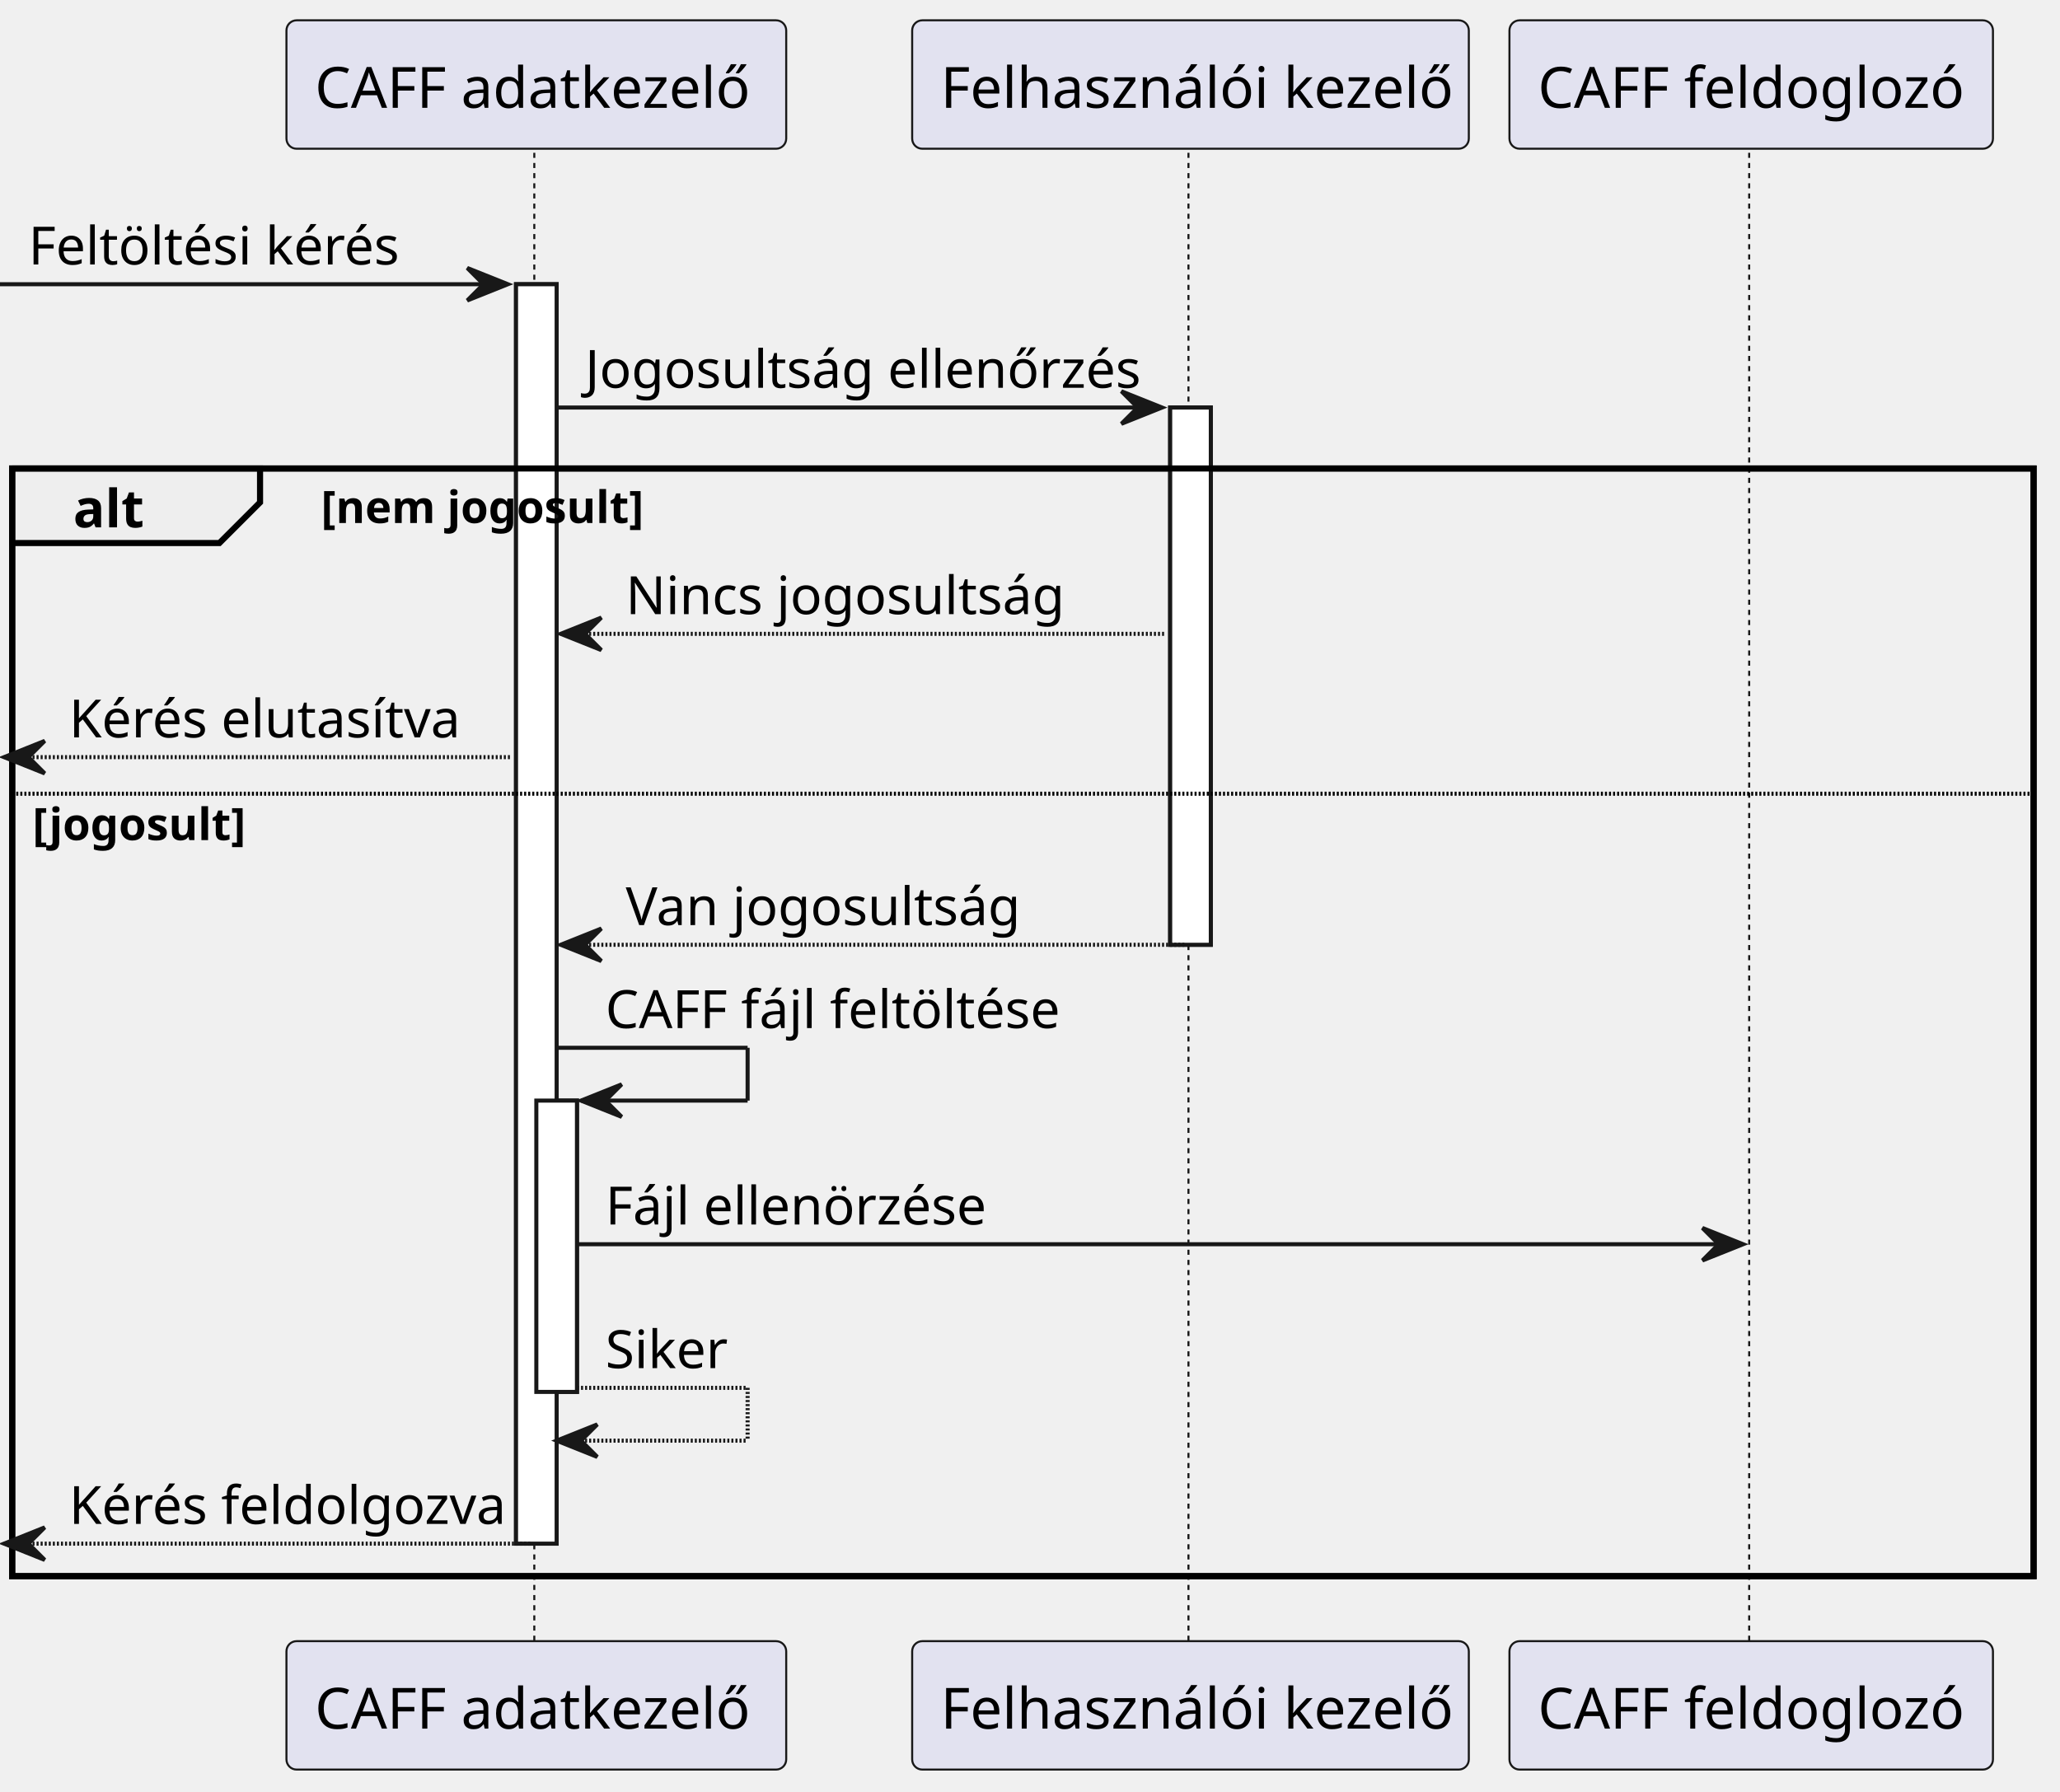
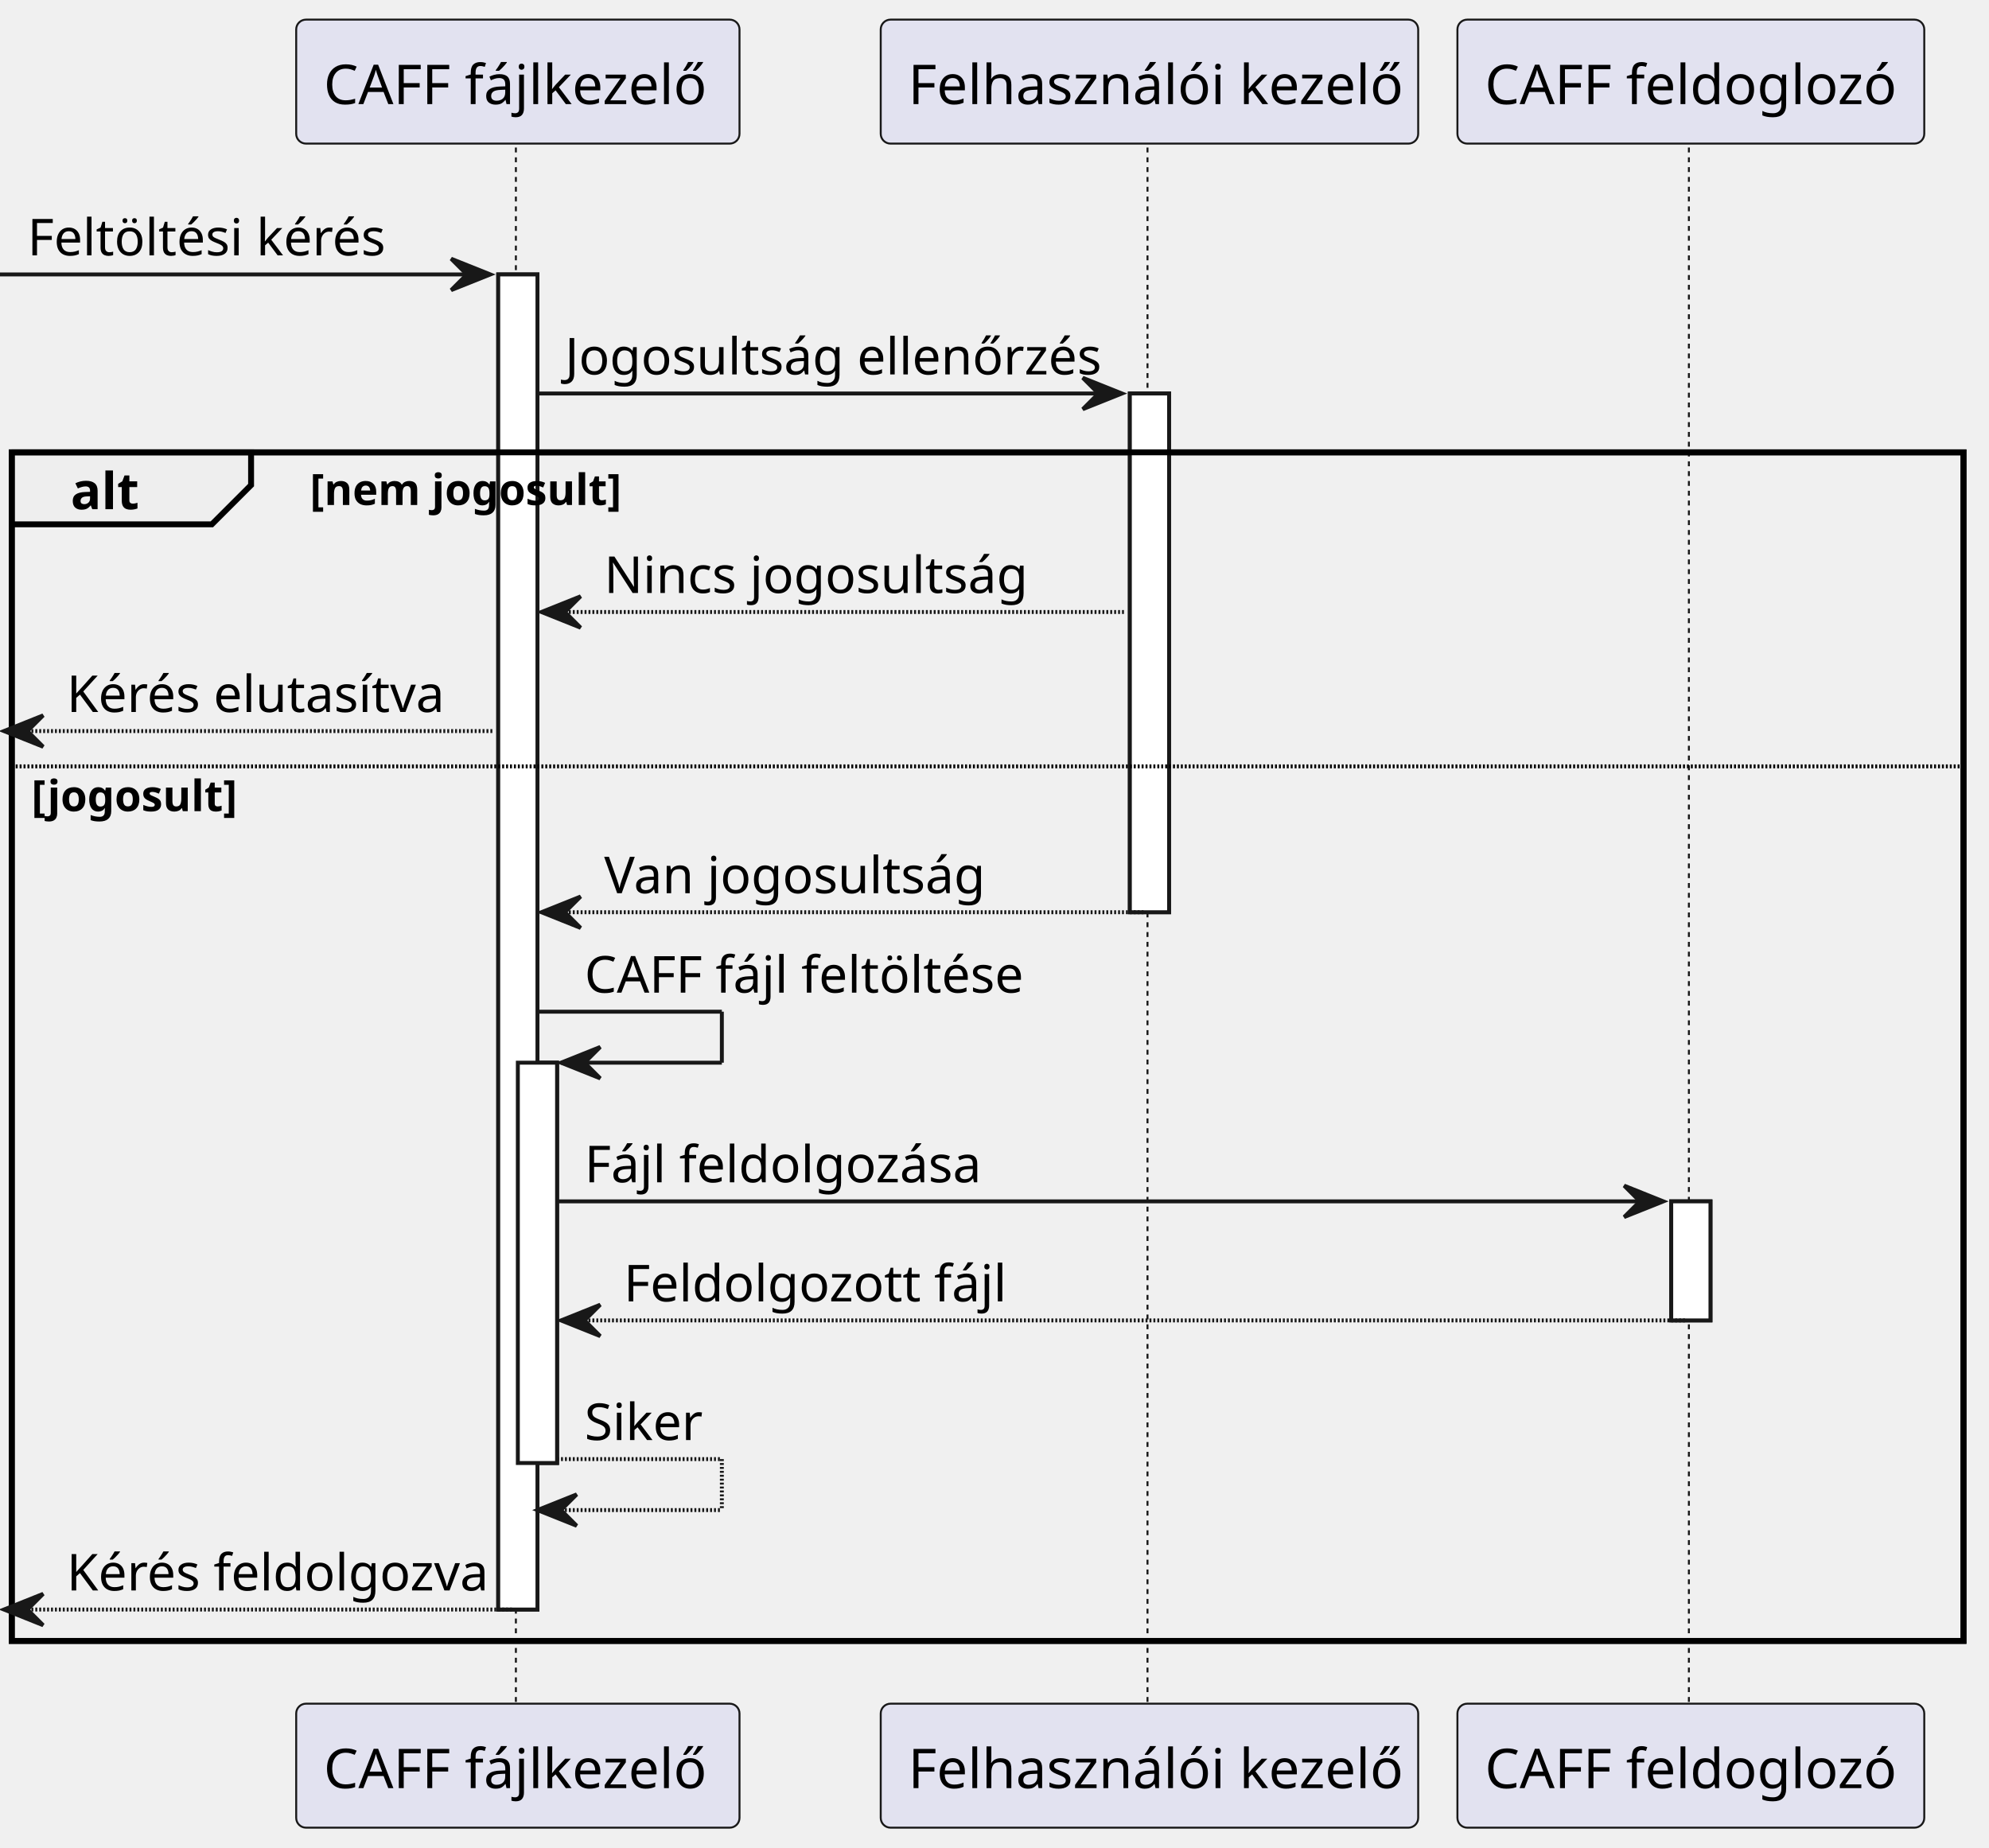
- <svg xmlns="http://www.w3.org/2000/svg" contentStyleType="text/css" height="1764px" preserveAspectRatio="none" style="width:2028px;height:1764px;background:#FFFFFF;" version="1.1" viewBox="0 0 2028 1764" width="2028px" zoomAndPan="magnify">
+ <svg xmlns="http://www.w3.org/2000/svg" contentStyleType="text/css" height="1884px" preserveAspectRatio="none" style="width:2028px;height:1884px;background:#FFFFFF;" version="1.1" viewBox="0 0 2028 1884" width="2028px" zoomAndPan="magnify">
  <defs />
  <g>
-     <rect fill="#FFFFFF" height="1240" style="stroke:#181818;stroke-width:4.0;" width="40" x="508" y="279.844" />
-     <rect fill="#FFFFFF" height="286.812" style="stroke:#181818;stroke-width:4.0;" width="40" x="528" y="1083.625" />
+     <rect fill="#FFFFFF" height="1361.406" style="stroke:#181818;stroke-width:4.0;" width="40" x="508" y="279.844" />
+     <rect fill="#FFFFFF" height="408.219" style="stroke:#181818;stroke-width:4.0;" width="40" x="528" y="1083.625" />
    <rect fill="#FFFFFF" height="528.969" style="stroke:#181818;stroke-width:4.0;" width="40" x="1152" y="401.25" />
-     <rect fill="none" height="1090.594" style="stroke:#000000;stroke-width:6.0;" width="1990" x="12" y="461.25" />
-     <line style="stroke:#181818;stroke-width:2.0;stroke-dasharray:5.0,5.0;" x1="526" x2="526" y1="150.438" y2="1619.844" />
-     <line style="stroke:#181818;stroke-width:2.0;stroke-dasharray:5.0,5.0;" x1="1170" x2="1170" y1="150.438" y2="1619.844" />
-     <line style="stroke:#181818;stroke-width:2.0;stroke-dasharray:5.0,5.0;" x1="1722" x2="1722" y1="150.438" y2="1619.844" />
-     <rect fill="#E2E2F0" height="126.438" rx="10" ry="10" style="stroke:#181818;stroke-width:2.0;" width="492" x="282" y="20" />
-     <text fill="#000000" font-family="sans-serif" font-size="56" lengthAdjust="spacing" textLength="436" x="310" y="106.133">CAFF adatkezelő</text>
-     <rect fill="#E2E2F0" height="126.438" rx="10" ry="10" style="stroke:#181818;stroke-width:2.0;" width="492" x="282" y="1615.844" />
-     <text fill="#000000" font-family="sans-serif" font-size="56" lengthAdjust="spacing" textLength="436" x="310" y="1701.977">CAFF adatkezelő</text>
+     <rect fill="#FFFFFF" height="121.406" style="stroke:#181818;stroke-width:4.0;" width="40" x="1704" y="1225.031" />
+     <rect fill="none" height="1212" style="stroke:#000000;stroke-width:6.0;" width="1990" x="12" y="461.25" />
+     <line style="stroke:#181818;stroke-width:2.0;stroke-dasharray:5.0,5.0;" x1="526" x2="526" y1="150.438" y2="1741.25" />
+     <line style="stroke:#181818;stroke-width:2.0;stroke-dasharray:5.0,5.0;" x1="1170" x2="1170" y1="150.438" y2="1741.25" />
+     <line style="stroke:#181818;stroke-width:2.0;stroke-dasharray:5.0,5.0;" x1="1722" x2="1722" y1="150.438" y2="1741.25" />
+     <rect fill="#E2E2F0" height="126.438" rx="10" ry="10" style="stroke:#181818;stroke-width:2.0;" width="452" x="302" y="20" />
+     <text fill="#000000" font-family="sans-serif" font-size="56" lengthAdjust="spacing" textLength="396" x="330" y="106.133">CAFF fájlkezelő</text>
+     <rect fill="#E2E2F0" height="126.438" rx="10" ry="10" style="stroke:#181818;stroke-width:2.0;" width="452" x="302" y="1737.25" />
+     <text fill="#000000" font-family="sans-serif" font-size="56" lengthAdjust="spacing" textLength="396" x="330" y="1823.383">CAFF fájlkezelő</text>
    <rect fill="#E2E2F0" height="126.438" rx="10" ry="10" style="stroke:#181818;stroke-width:2.0;" width="548" x="898" y="20" />
    <text fill="#000000" font-family="sans-serif" font-size="56" lengthAdjust="spacing" textLength="492" x="926" y="106.133">Felhasználói kezelő</text>
-     <rect fill="#E2E2F0" height="126.438" rx="10" ry="10" style="stroke:#181818;stroke-width:2.0;" width="548" x="898" y="1615.844" />
-     <text fill="#000000" font-family="sans-serif" font-size="56" lengthAdjust="spacing" textLength="492" x="926" y="1701.977">Felhasználói kezelő</text>
+     <rect fill="#E2E2F0" height="126.438" rx="10" ry="10" style="stroke:#181818;stroke-width:2.0;" width="548" x="898" y="1737.25" />
+     <text fill="#000000" font-family="sans-serif" font-size="56" lengthAdjust="spacing" textLength="492" x="926" y="1823.383">Felhasználói kezelő</text>
    <rect fill="#E2E2F0" height="126.438" rx="10" ry="10" style="stroke:#181818;stroke-width:2.0;" width="476" x="1486" y="20" />
    <text fill="#000000" font-family="sans-serif" font-size="56" lengthAdjust="spacing" textLength="420" x="1514" y="106.133">CAFF feldoglozó</text>
-     <rect fill="#E2E2F0" height="126.438" rx="10" ry="10" style="stroke:#181818;stroke-width:2.0;" width="476" x="1486" y="1615.844" />
-     <text fill="#000000" font-family="sans-serif" font-size="56" lengthAdjust="spacing" textLength="420" x="1514" y="1701.977">CAFF feldoglozó</text>
-     <rect fill="#FFFFFF" height="1240" style="stroke:#181818;stroke-width:4.0;" width="40" x="508" y="279.844" />
-     <rect fill="#FFFFFF" height="286.812" style="stroke:#181818;stroke-width:4.0;" width="40" x="528" y="1083.625" />
+     <rect fill="#E2E2F0" height="126.438" rx="10" ry="10" style="stroke:#181818;stroke-width:2.0;" width="476" x="1486" y="1737.25" />
+     <text fill="#000000" font-family="sans-serif" font-size="56" lengthAdjust="spacing" textLength="420" x="1514" y="1823.383">CAFF feldoglozó</text>
+     <rect fill="#FFFFFF" height="1361.406" style="stroke:#181818;stroke-width:4.0;" width="40" x="508" y="279.844" />
+     <rect fill="#FFFFFF" height="408.219" style="stroke:#181818;stroke-width:4.0;" width="40" x="528" y="1083.625" />
    <rect fill="#FFFFFF" height="528.969" style="stroke:#181818;stroke-width:4.0;" width="40" x="1152" y="401.25" />
+     <rect fill="#FFFFFF" height="121.406" style="stroke:#181818;stroke-width:4.0;" width="40" x="1704" y="1225.031" />
    <polygon fill="#181818" points="460,263.844,500,279.844,460,295.844,476,279.844" style="stroke:#181818;stroke-width:4.0;" />
    <line style="stroke:#181818;stroke-width:4.0;" x1="0" x2="484" y1="279.844" y2="279.844" />
    <text fill="#000000" font-family="sans-serif" font-size="52" lengthAdjust="spacing" textLength="356" x="28" y="260.418">Feltöltési kérés</text>
    <polygon fill="#181818" points="1104,385.25,1144,401.25,1104,417.25,1120,401.25" style="stroke:#181818;stroke-width:4.0;" />
    <line style="stroke:#181818;stroke-width:4.0;" x1="548" x2="1128" y1="401.25" y2="401.25" />
    <text fill="#000000" font-family="sans-serif" font-size="52" lengthAdjust="spacing" textLength="528" x="576" y="381.824">Jogosultság ellenőrzés</text>
    <path d="M12,461.25 L256,461.25 L256,494.656 L216,534.656 L12,534.656 L12,461.25 " fill="#EEEEEE" style="stroke:#000000;stroke-width:6.0;" />
-     <rect fill="none" height="1090.594" style="stroke:#000000;stroke-width:6.0;" width="1990" x="12" y="461.25" />
+     <rect fill="none" height="1212" style="stroke:#000000;stroke-width:6.0;" width="1990" x="12" y="461.25" />
    <text fill="#000000" font-family="sans-serif" font-size="52" font-weight="bold" lengthAdjust="spacing" textLength="64" x="72" y="519.231">alt</text>
    <text fill="#000000" font-family="sans-serif" font-size="44" font-weight="bold" lengthAdjust="spacing" textLength="324" x="316" y="514.926">[nem jogosult]</text>
    <polygon fill="#181818" points="592,608.062,552,624.062,592,640.062,576,624.062" style="stroke:#181818;stroke-width:4.0;" />
    <line style="stroke:#181818;stroke-width:4.0;stroke-dasharray:2.0,2.0;" x1="568" x2="1148" y1="624.062" y2="624.062" />
    <text fill="#000000" font-family="sans-serif" font-size="52" lengthAdjust="spacing" textLength="412" x="616" y="604.637">Nincs jogosultság</text>
    <polygon fill="#181818" points="44,729.469,4,745.469,44,761.469,28,745.469" style="stroke:#181818;stroke-width:4.0;" />
    <line style="stroke:#181818;stroke-width:4.0;stroke-dasharray:2.0,2.0;" x1="20" x2="504" y1="745.469" y2="745.469" />
    <text fill="#000000" font-family="sans-serif" font-size="52" lengthAdjust="spacing" textLength="368" x="68" y="726.043">Kérés elutasítva</text>
    <line style="stroke:#000000;stroke-width:4.0;stroke-dasharray:2.0,2.0;" x1="12" x2="2002" y1="781.469" y2="781.469" />
    <text fill="#000000" font-family="sans-serif" font-size="44" font-weight="bold" lengthAdjust="spacing" textLength="212" x="32" y="827.144">[jogosult]</text>
    <polygon fill="#181818" points="592,914.219,552,930.219,592,946.219,576,930.219" style="stroke:#181818;stroke-width:4.0;" />
    <line style="stroke:#181818;stroke-width:4.0;stroke-dasharray:2.0,2.0;" x1="568" x2="1168" y1="930.219" y2="930.219" />
    <text fill="#000000" font-family="sans-serif" font-size="52" lengthAdjust="spacing" textLength="372" x="616" y="910.793">Van jogosultság</text>
    <line style="stroke:#181818;stroke-width:4.0;" x1="548" x2="736" y1="1031.625" y2="1031.625" />
    <line style="stroke:#181818;stroke-width:4.0;" x1="736" x2="736" y1="1031.625" y2="1083.625" />
    <line style="stroke:#181818;stroke-width:4.0;" x1="572" x2="736" y1="1083.625" y2="1083.625" />
    <polygon fill="#181818" points="612,1067.625,572,1083.625,612,1099.625,596,1083.625" style="stroke:#181818;stroke-width:4.0;" />
    <text fill="#000000" font-family="sans-serif" font-size="52" lengthAdjust="spacing" textLength="440" x="596" y="1012.199">CAFF fájl feltöltése</text>
-     <polygon fill="#181818" points="1676,1209.031,1716,1225.031,1676,1241.031,1692,1225.031" style="stroke:#181818;stroke-width:4.0;" />
-     <line style="stroke:#181818;stroke-width:4.0;" x1="568" x2="1700" y1="1225.031" y2="1225.031" />
-     <text fill="#000000" font-family="sans-serif" font-size="52" lengthAdjust="spacing" textLength="364" x="596" y="1205.605">Fájl ellenörzése</text>
-     <line style="stroke:#181818;stroke-width:4.0;stroke-dasharray:2.0,2.0;" x1="568" x2="736" y1="1366.438" y2="1366.438" />
-     <line style="stroke:#181818;stroke-width:4.0;stroke-dasharray:2.0,2.0;" x1="736" x2="736" y1="1366.438" y2="1418.438" />
-     <line style="stroke:#181818;stroke-width:4.0;stroke-dasharray:2.0,2.0;" x1="548" x2="736" y1="1418.438" y2="1418.438" />
-     <polygon fill="#181818" points="588,1402.438,548,1418.438,588,1434.438,572,1418.438" style="stroke:#181818;stroke-width:4.0;" />
-     <text fill="#000000" font-family="sans-serif" font-size="52" lengthAdjust="spacing" textLength="120" x="596" y="1347.012">Siker</text>
-     <polygon fill="#181818" points="44,1503.844,4,1519.844,44,1535.844,28,1519.844" style="stroke:#181818;stroke-width:4.0;" />
-     <line style="stroke:#181818;stroke-width:4.0;stroke-dasharray:2.0,2.0;" x1="20" x2="524" y1="1519.844" y2="1519.844" />
-     <text fill="#000000" font-family="sans-serif" font-size="52" lengthAdjust="spacing" textLength="404" x="68" y="1500.418">Kérés feldolgozva</text>
+     <polygon fill="#181818" points="1656,1209.031,1696,1225.031,1656,1241.031,1672,1225.031" style="stroke:#181818;stroke-width:4.0;" />
+     <line style="stroke:#181818;stroke-width:4.0;" x1="568" x2="1680" y1="1225.031" y2="1225.031" />
+     <text fill="#000000" font-family="sans-serif" font-size="52" lengthAdjust="spacing" textLength="388" x="596" y="1205.605">Fájl feldolgozása</text>
+     <polygon fill="#181818" points="612,1330.438,572,1346.438,612,1362.438,596,1346.438" style="stroke:#181818;stroke-width:4.0;" />
+     <line style="stroke:#181818;stroke-width:4.0;stroke-dasharray:2.0,2.0;" x1="588" x2="1720" y1="1346.438" y2="1346.438" />
+     <text fill="#000000" font-family="sans-serif" font-size="52" lengthAdjust="spacing" textLength="364" x="636" y="1327.012">Feldolgozott fájl</text>
+     <line style="stroke:#181818;stroke-width:4.0;stroke-dasharray:2.0,2.0;" x1="568" x2="736" y1="1487.844" y2="1487.844" />
+     <line style="stroke:#181818;stroke-width:4.0;stroke-dasharray:2.0,2.0;" x1="736" x2="736" y1="1487.844" y2="1539.844" />
+     <line style="stroke:#181818;stroke-width:4.0;stroke-dasharray:2.0,2.0;" x1="548" x2="736" y1="1539.844" y2="1539.844" />
+     <polygon fill="#181818" points="588,1523.844,548,1539.844,588,1555.844,572,1539.844" style="stroke:#181818;stroke-width:4.0;" />
+     <text fill="#000000" font-family="sans-serif" font-size="52" lengthAdjust="spacing" textLength="120" x="596" y="1468.418">Siker</text>
+     <polygon fill="#181818" points="44,1625.25,4,1641.25,44,1657.25,28,1641.25" style="stroke:#181818;stroke-width:4.0;" />
+     <line style="stroke:#181818;stroke-width:4.0;stroke-dasharray:2.0,2.0;" x1="20" x2="524" y1="1641.25" y2="1641.25" />
+     <text fill="#000000" font-family="sans-serif" font-size="52" lengthAdjust="spacing" textLength="404" x="68" y="1621.824">Kérés feldolgozva</text>
  </g>
</svg>
